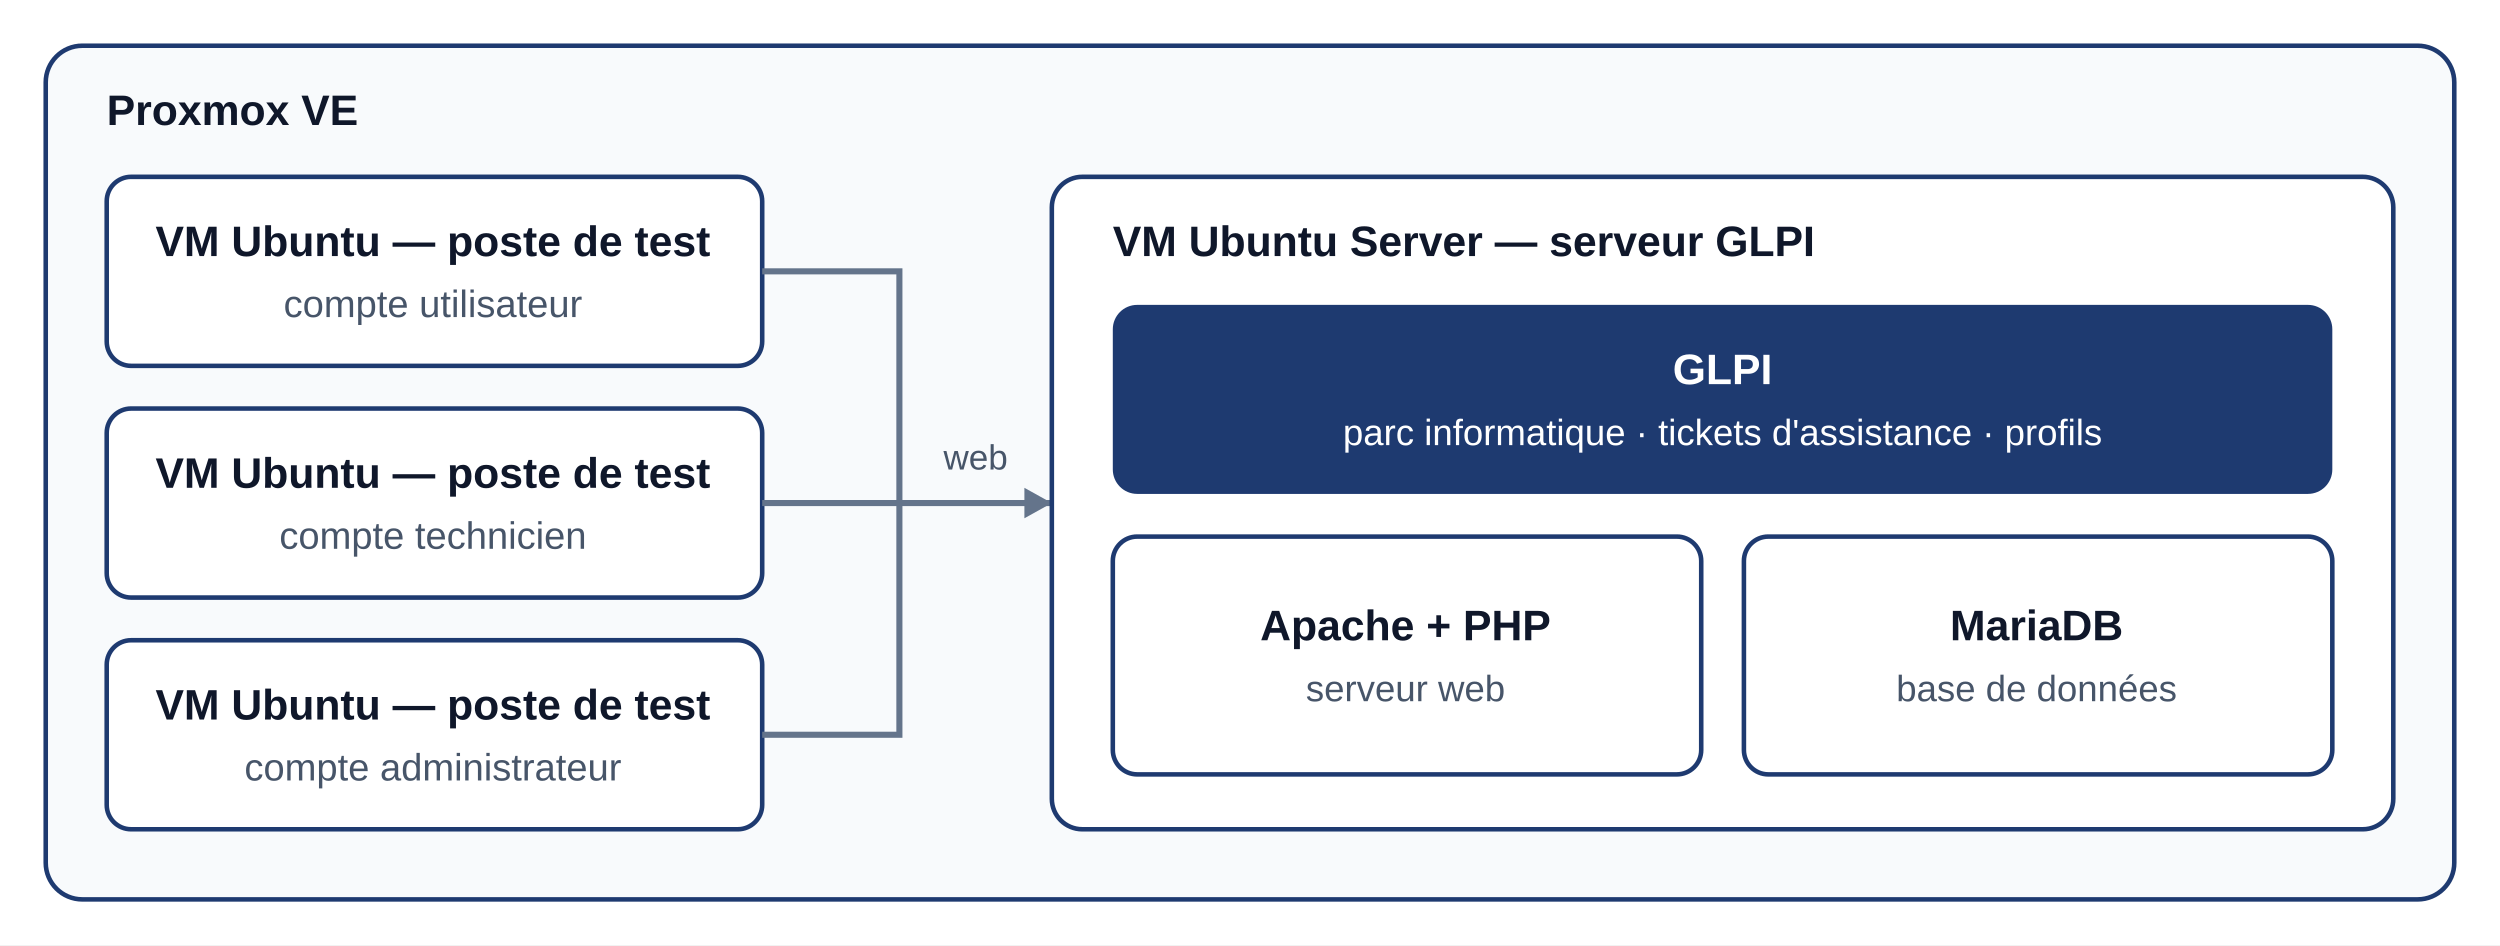
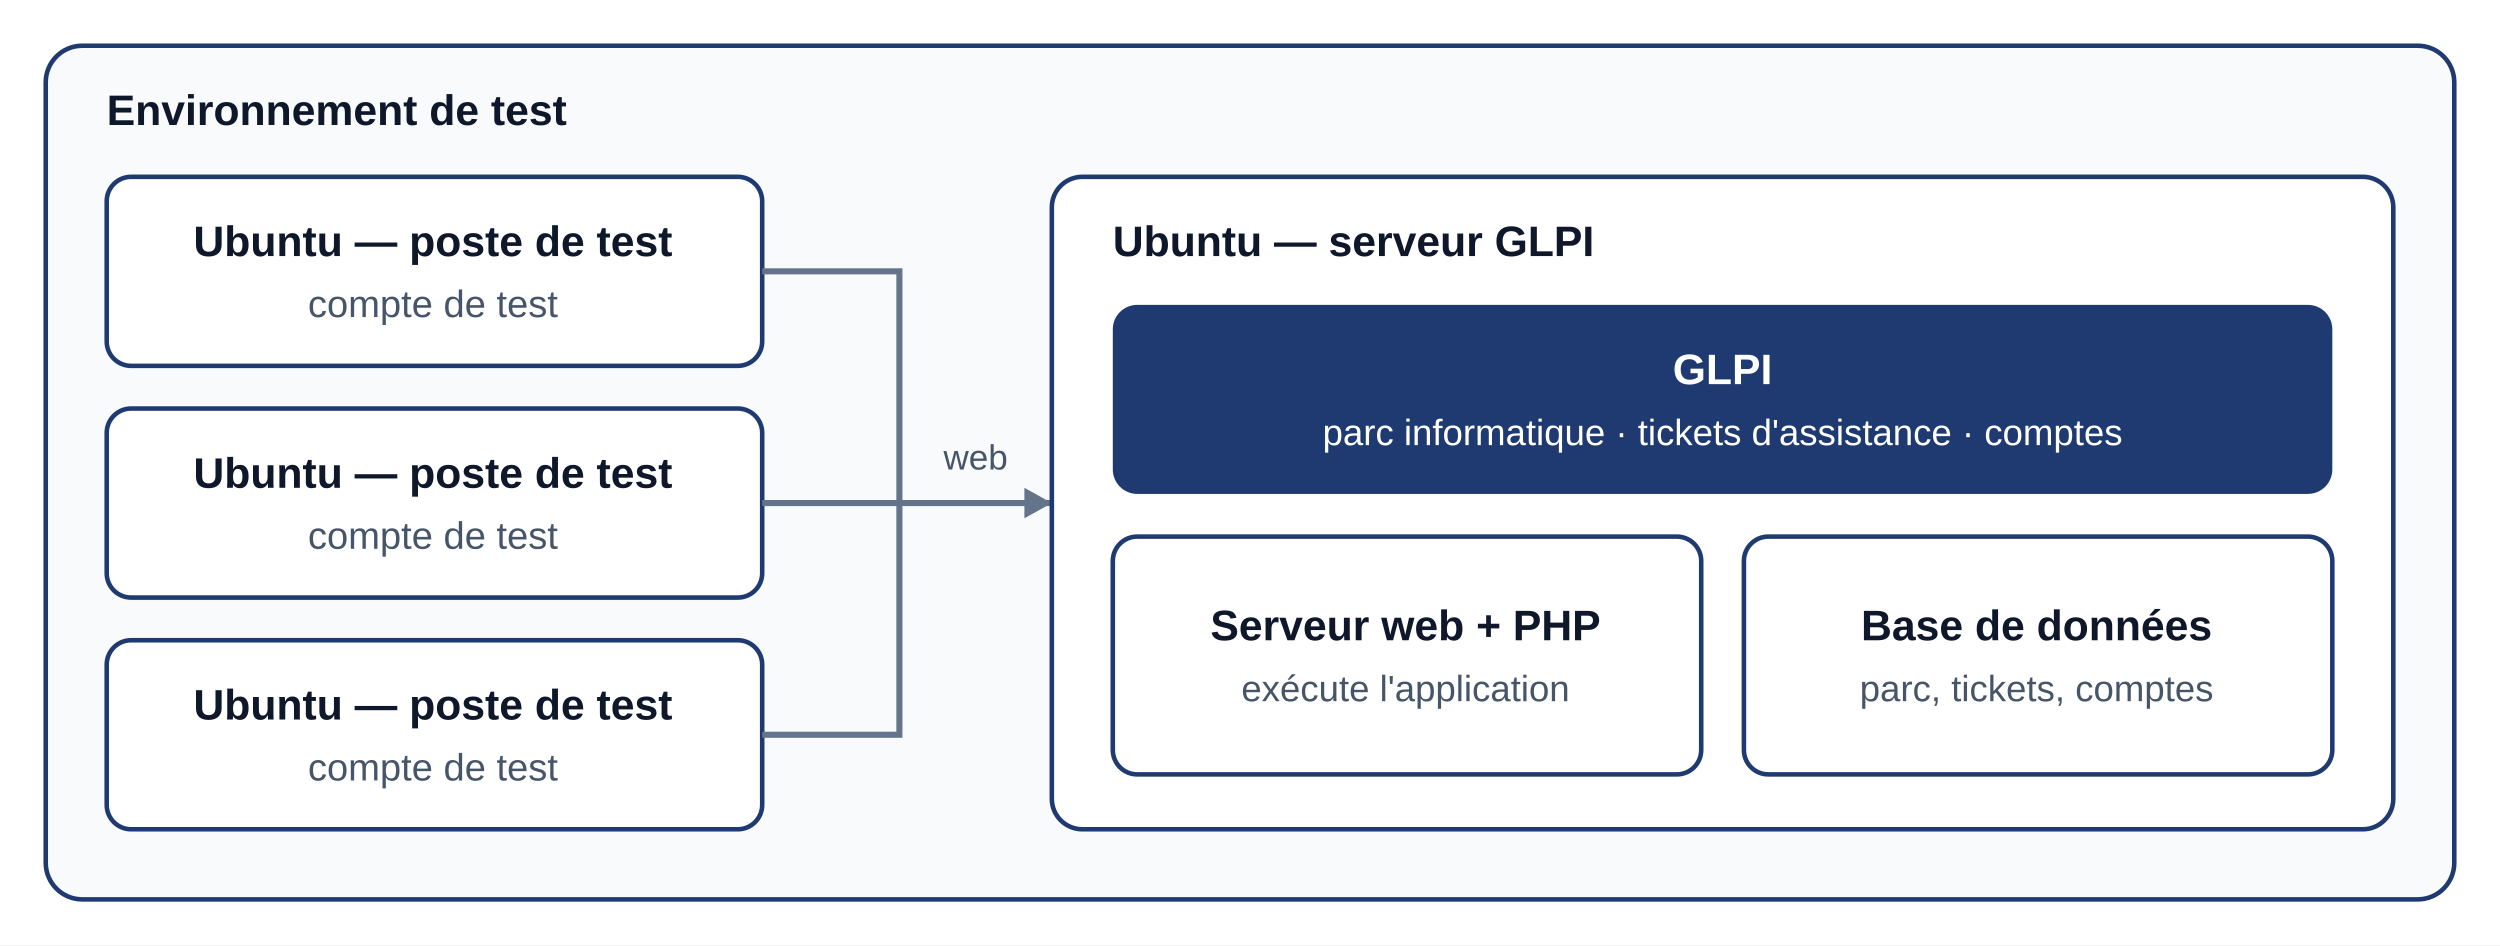
- <svg xmlns="http://www.w3.org/2000/svg" viewBox="0 0 820 310" font-family="Segoe UI, system-ui, Arial, sans-serif" role="img" aria-label="Sous Proxmox VE, plusieurs machines Ubuntu de test se connectent avec des comptes de profils différents à l'interface web de GLPI, installé sur une machine Ubuntu Server avec Apache, PHP et MariaDB">
+ <svg xmlns="http://www.w3.org/2000/svg" viewBox="0 0 820 310" font-family="Segoe UI, system-ui, Arial, sans-serif" role="img" aria-label="Plusieurs machines Ubuntu de test se connectent avec des comptes différents à l'interface web de GLPI, installé sur une machine Ubuntu avec un serveur web, PHP et une base de données">
  <rect width="820" height="310" fill="#ffffff" />
  <rect x="15" y="15" width="790" height="280" rx="12" fill="#f8fafc" stroke="#1e3a70" stroke-width="1.5" />
-   <text x="35" y="41" font-size="14" font-weight="600" fill="#0f172a">Proxmox VE</text>
+   <text x="35" y="41" font-size="14" font-weight="600" fill="#0f172a">Environnement de test</text>
  <g text-anchor="middle">
    <rect x="35" y="58" width="215" height="62" rx="8" fill="#ffffff" stroke="#1e3a70" stroke-width="1.5" />
-     <text x="142" y="84" font-size="14" font-weight="600" fill="#0f172a">VM Ubuntu — poste de test</text>
-     <text x="142" y="104" font-size="12.5" fill="#475569">compte utilisateur</text>
+     <text x="142" y="84" font-size="14" font-weight="600" fill="#0f172a">Ubuntu — poste de test</text>
+     <text x="142" y="104" font-size="12.5" fill="#475569">compte de test</text>
    <rect x="35" y="134" width="215" height="62" rx="8" fill="#ffffff" stroke="#1e3a70" stroke-width="1.5" />
-     <text x="142" y="160" font-size="14" font-weight="600" fill="#0f172a">VM Ubuntu — poste de test</text>
-     <text x="142" y="180" font-size="12.5" fill="#475569">compte technicien</text>
+     <text x="142" y="160" font-size="14" font-weight="600" fill="#0f172a">Ubuntu — poste de test</text>
+     <text x="142" y="180" font-size="12.5" fill="#475569">compte de test</text>
    <rect x="35" y="210" width="215" height="62" rx="8" fill="#ffffff" stroke="#1e3a70" stroke-width="1.5" />
-     <text x="142" y="236" font-size="14" font-weight="600" fill="#0f172a">VM Ubuntu — poste de test</text>
-     <text x="142" y="256" font-size="12.5" fill="#475569">compte administrateur</text>
+     <text x="142" y="236" font-size="14" font-weight="600" fill="#0f172a">Ubuntu — poste de test</text>
+     <text x="142" y="256" font-size="12.5" fill="#475569">compte de test</text>
  </g>
  <g stroke="#64748b" stroke-width="2" fill="none">
    <path d="M250 89 H295 V165" />
    <path d="M250 241 H295 V165" />
    <path d="M250 165 H345" />
  </g>
  <path d="M345 165 l-9 -5 v10 z" fill="#64748b" />
  <text x="320" y="154" font-size="11.5" text-anchor="middle" fill="#475569">web</text>
  <rect x="345" y="58" width="440" height="214" rx="10" fill="#ffffff" stroke="#1e3a70" stroke-width="1.5" />
-   <text x="365" y="84" font-size="14" font-weight="600" fill="#0f172a">VM Ubuntu Server — serveur GLPI</text>
+   <text x="365" y="84" font-size="14" font-weight="600" fill="#0f172a">Ubuntu — serveur GLPI</text>
  <g text-anchor="middle">
    <rect x="365" y="100" width="400" height="62" rx="8" fill="#1e3a70" />
    <text x="565" y="126" font-size="14" font-weight="600" fill="#ffffff">GLPI</text>
-     <text x="565" y="146" font-size="12" fill="#ffffff">parc informatique · tickets d'assistance · profils</text>
+     <text x="565" y="146" font-size="12" fill="#ffffff">parc informatique · tickets d'assistance · comptes</text>
    <rect x="365" y="176" width="193" height="78" rx="8" fill="#ffffff" stroke="#1e3a70" stroke-width="1.5" />
-     <text x="461" y="210" font-size="14" font-weight="600" fill="#0f172a">Apache + PHP</text>
-     <text x="461" y="230" font-size="12" fill="#475569">serveur web</text>
+     <text x="461" y="210" font-size="14" font-weight="600" fill="#0f172a">Serveur web + PHP</text>
+     <text x="461" y="230" font-size="12" fill="#475569">exécute l'application</text>
    <rect x="572" y="176" width="193" height="78" rx="8" fill="#ffffff" stroke="#1e3a70" stroke-width="1.5" />
-     <text x="668" y="210" font-size="14" font-weight="600" fill="#0f172a">MariaDB</text>
-     <text x="668" y="230" font-size="12" fill="#475569">base de données</text>
+     <text x="668" y="210" font-size="14" font-weight="600" fill="#0f172a">Base de données</text>
+     <text x="668" y="230" font-size="12" fill="#475569">parc, tickets, comptes</text>
  </g>
</svg>
